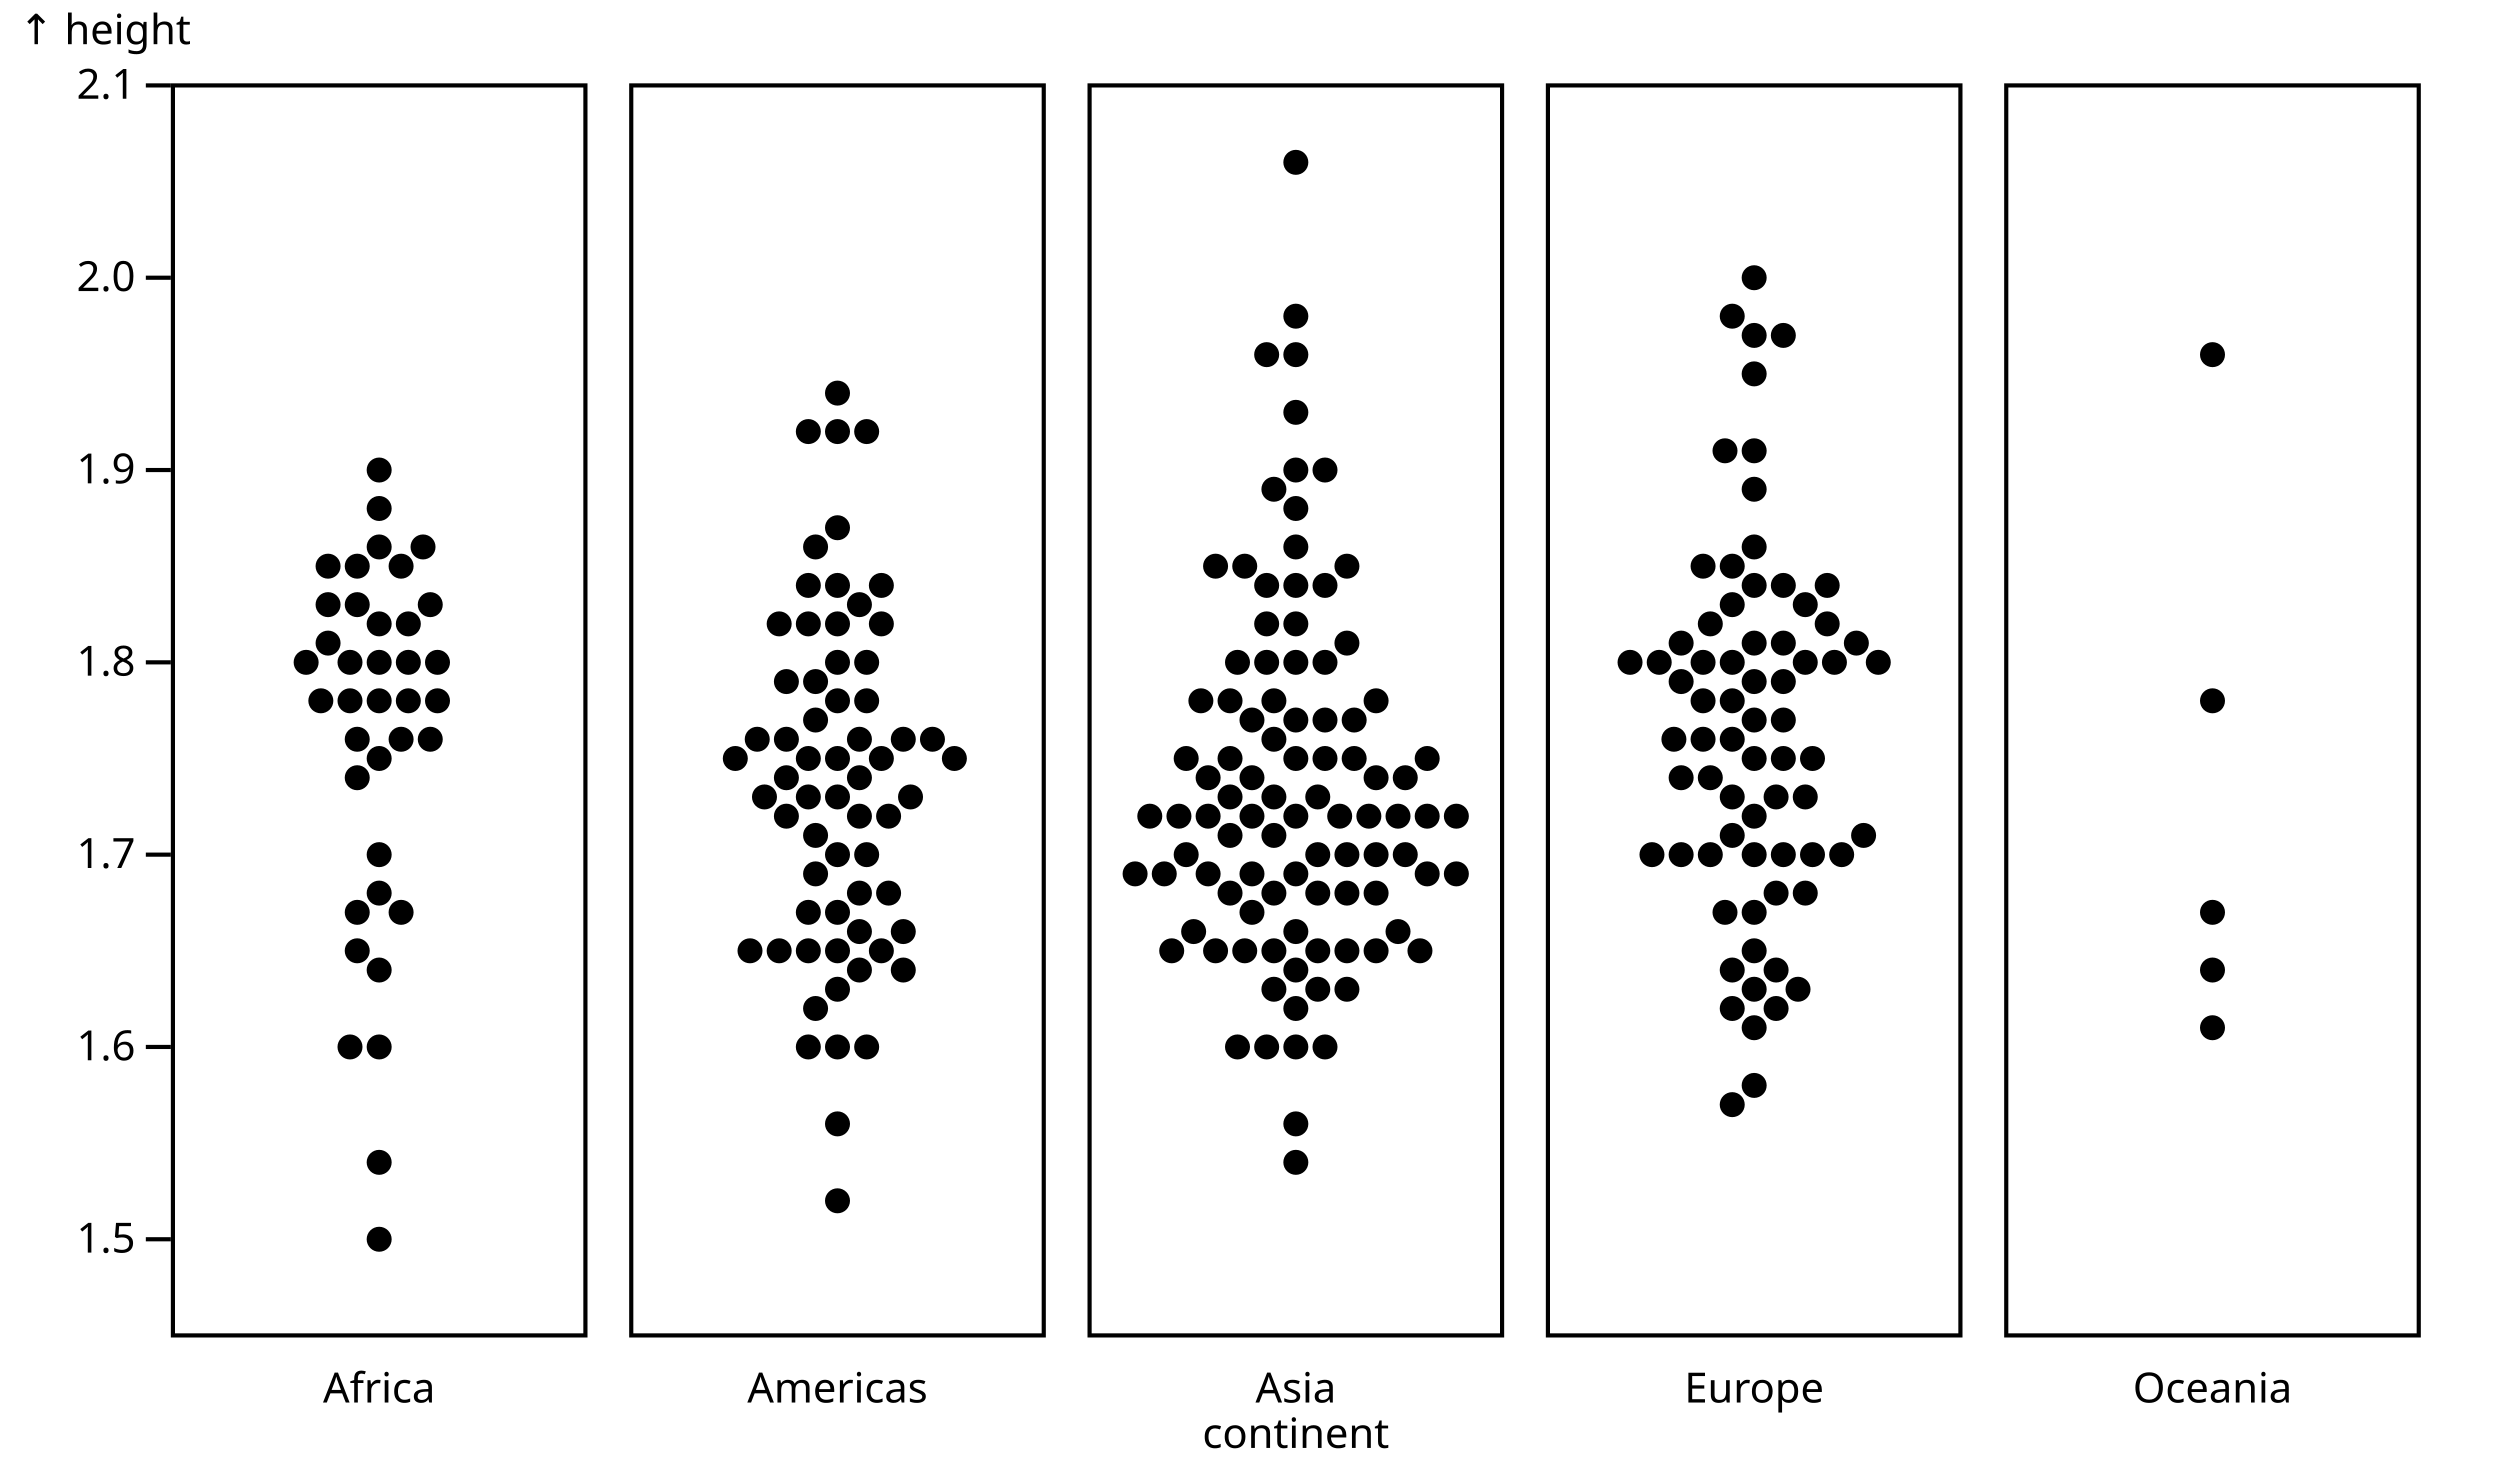
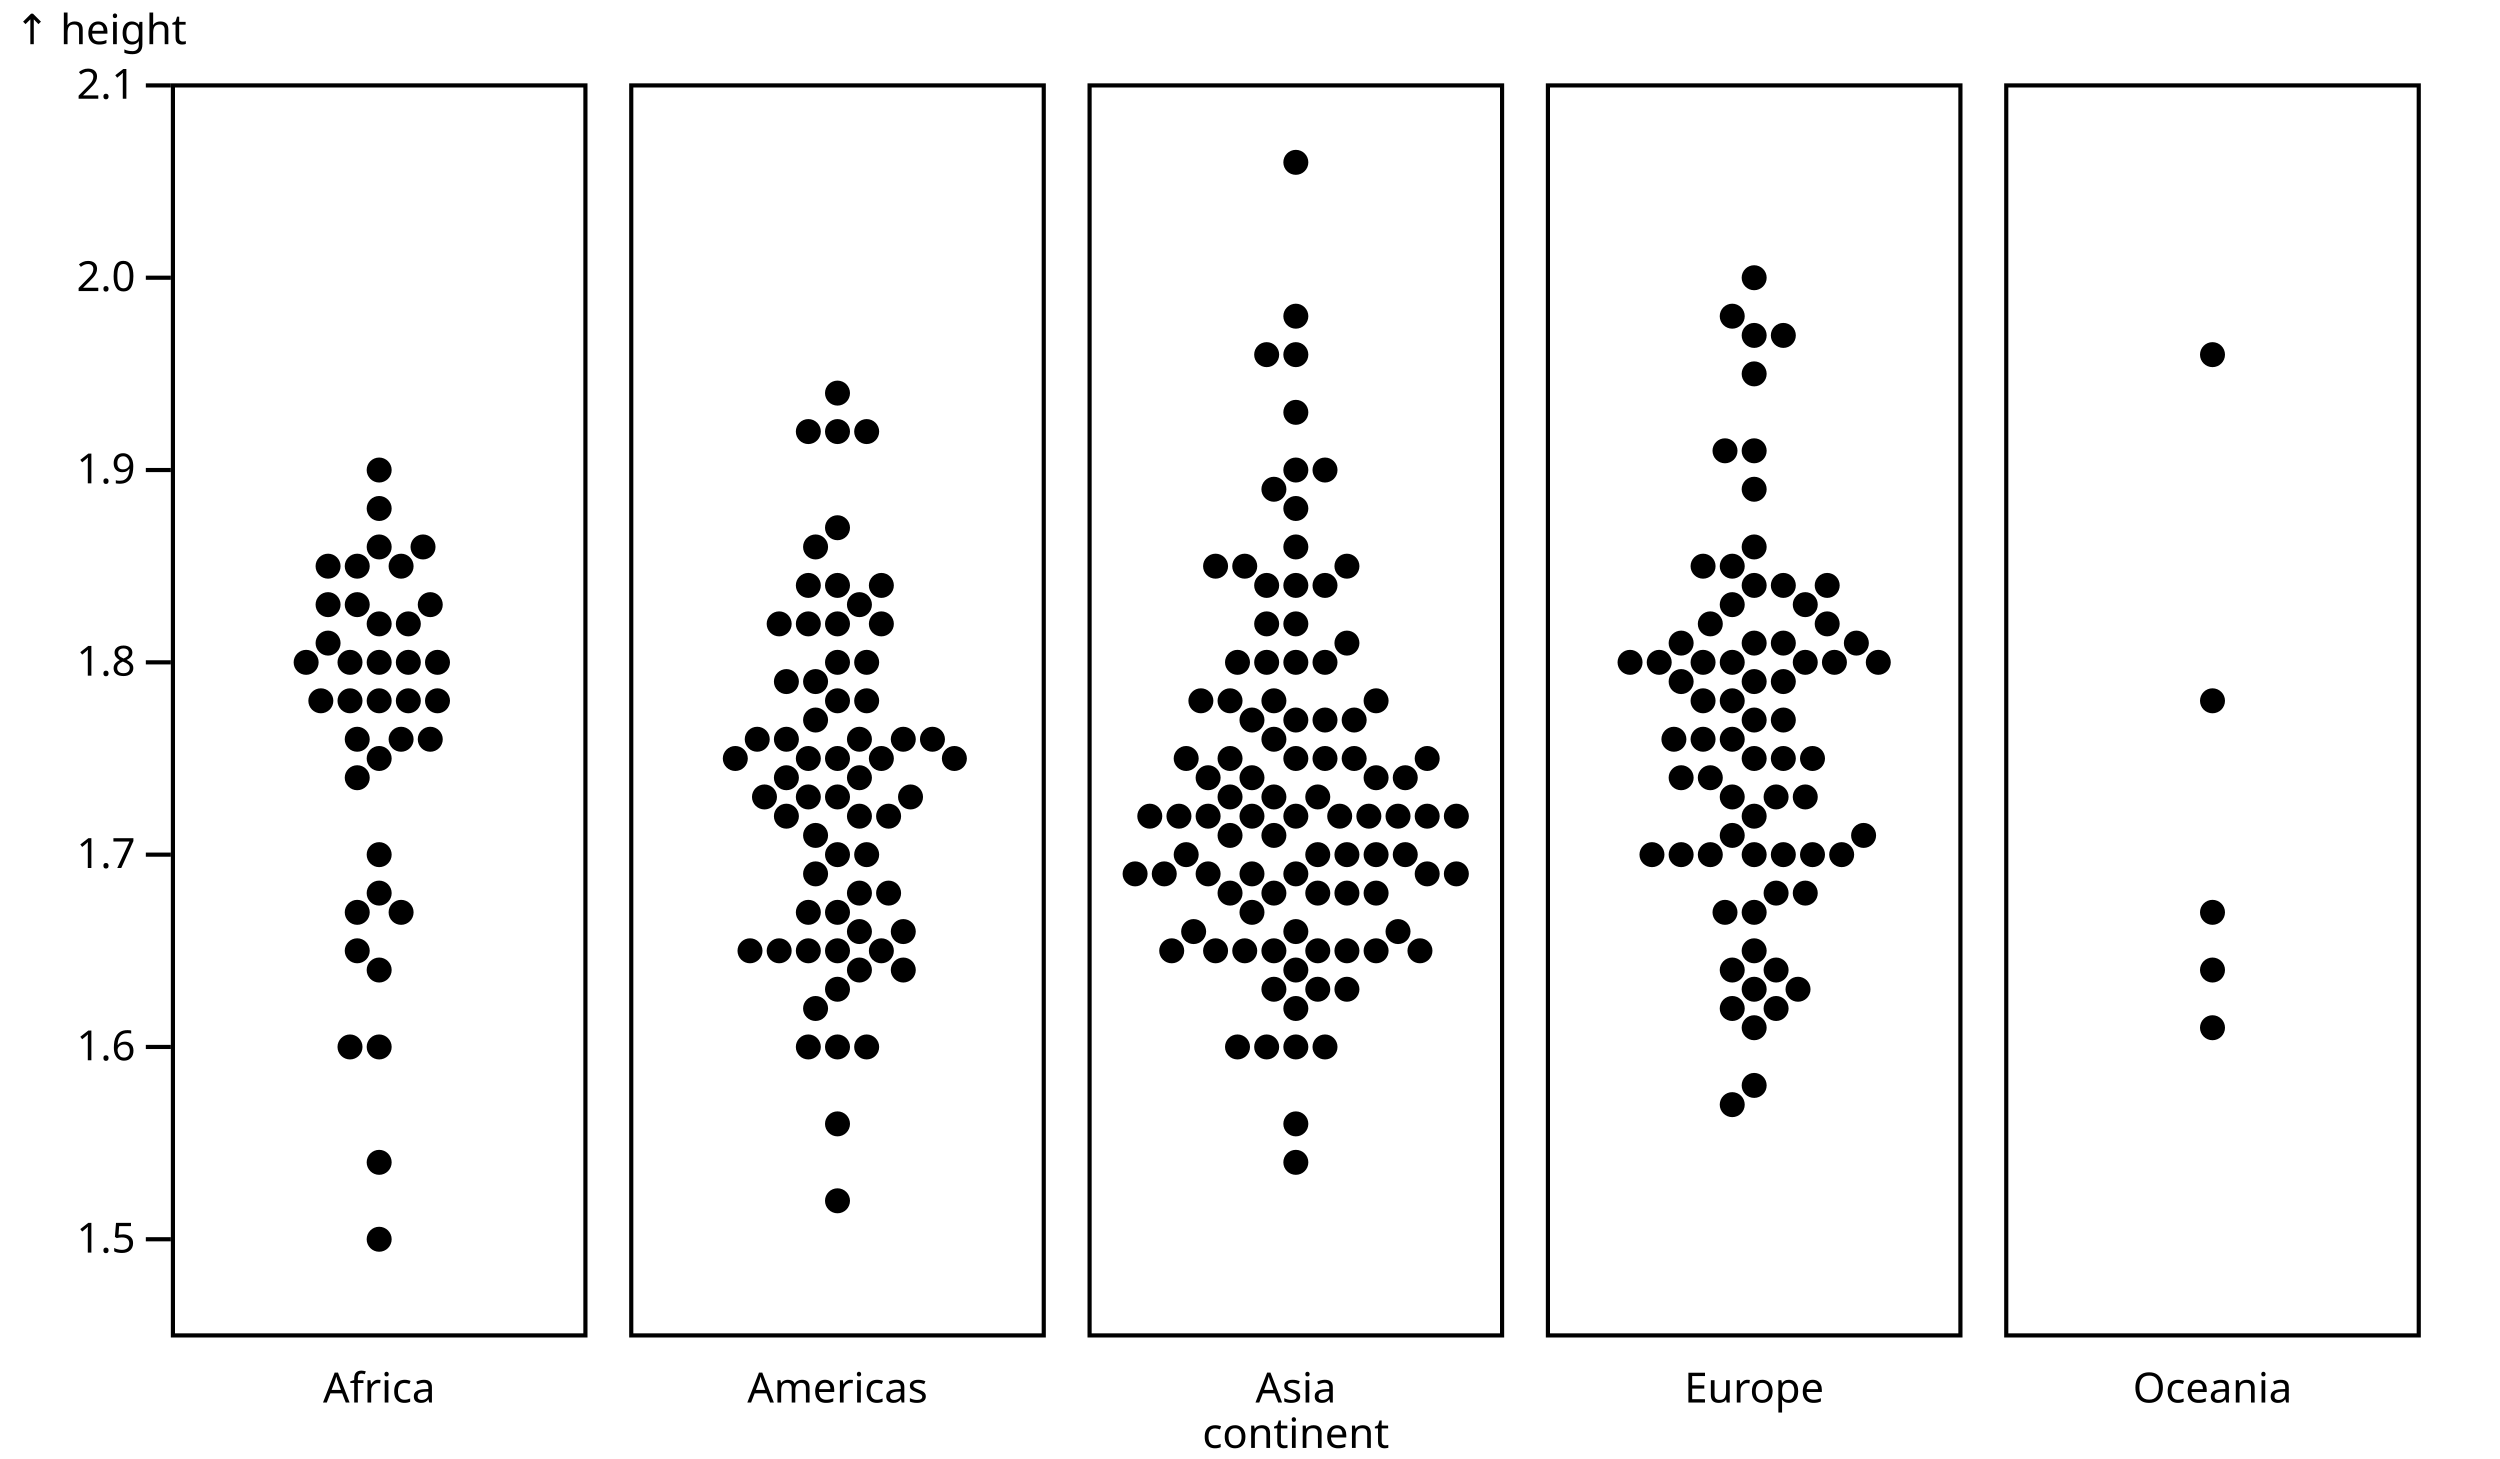
<svg xmlns="http://www.w3.org/2000/svg" class="plot" fill="currentColor" font-family="system-ui, sans-serif" font-size="10" text-anchor="middle" width="600" height="350" viewBox="0 0 600 350">
  <style>
    .plot {
      display: block;
      background: white;
      height: auto;
      height: intrinsic;
      max-width: 100%;
    }

    .plot text,
    .plot tspan {
      white-space: pre;
    }
  </style>
  <g aria-label="facet" transform="translate(1,0)">
    <g aria-label="fx-axis tick label" transform="translate(0.5,9.5)">
      <text y="0.71em" transform="translate(89.5,320)">Africa</text>
    </g>
    <g aria-label="y-axis tick" fill="none" stroke="currentColor" transform="translate(0,0.5)">
      <path transform="translate(40,296.9231)" d="M0,0L-6,0" />
      <path transform="translate(40,250.7692)" d="M0,0L-6,0" />
      <path transform="translate(40,204.6154)" d="M0,0L-6,0" />
      <path transform="translate(40,158.4615)" d="M0,0L-6,0" />
      <path transform="translate(40,112.3077)" d="M0,0L-6,0" />
      <path transform="translate(40,66.15385)" d="M0,0L-6,0" />
      <path transform="translate(40,20)" d="M0,0L-6,0" />
    </g>
    <g aria-label="y-axis tick label" text-anchor="end" font-variant="tabular-nums" transform="translate(-8.5,0.5)">
      <text y="0.32em" transform="translate(40,296.9231)">1.5</text>
      <text y="0.32em" transform="translate(40,250.7692)">1.6</text>
      <text y="0.32em" transform="translate(40,204.6154)">1.7</text>
      <text y="0.32em" transform="translate(40,158.4615)">1.8</text>
      <text y="0.32em" transform="translate(40,112.3077)">1.9</text>
      <text y="0.32em" transform="translate(40,66.15385)">2.0</text>
      <text y="0.32em" transform="translate(40,20)">2.1</text>
-     </g>
-     <g aria-label="y-axis label" text-anchor="start" transform="translate(-36.5,-16.5)">
-       <text y="0.71em" transform="translate(40,20)">↑ height</text>
    </g>
    <rect aria-label="frame" fill="none" stroke="currentColor" transform="translate(0.5,0.5)" x="40" y="20" width="99" height="300" />
    <g aria-label="dot" transform="translate(0.5,0.5)">
      <circle cx="89.5" cy="130.769" r="3" />
      <circle cx="89.5" cy="167.692" r="3" />
      <circle cx="84.237" cy="135.385" r="3" />
      <circle cx="89.5" cy="250.769" r="3" />
      <circle cx="89.5" cy="181.538" r="3" />
      <circle cx="89.5" cy="213.846" r="3" />
      <circle cx="84.237" cy="176.923" r="3" />
      <circle cx="89.5" cy="149.231" r="3" />
      <circle cx="89.5" cy="121.538" r="3" />
      <circle cx="84.237" cy="144.615" r="3" />
      <circle cx="89.5" cy="112.308" r="3" />
      <circle cx="82.5" cy="167.692" r="3" />
      <circle cx="89.5" cy="232.308" r="3" />
      <circle cx="96.5" cy="149.231" r="3" />
      <circle cx="77.237" cy="144.615" r="3" />
      <circle cx="89.5" cy="158.462" r="3" />
      <circle cx="82.5" cy="158.462" r="3" />
      <circle cx="94.763" cy="135.385" r="3" />
      <circle cx="77.237" cy="153.846" r="3" />
      <circle cx="89.5" cy="296.923" r="3" />
      <circle cx="94.763" cy="176.923" r="3" />
      <circle cx="96.5" cy="158.462" r="3" />
      <circle cx="101.763" cy="144.615" r="3" />
      <circle cx="96.5" cy="167.692" r="3" />
      <circle cx="101.763" cy="176.923" r="3" />
      <circle cx="82.5" cy="250.769" r="3" />
      <circle cx="103.5" cy="167.692" r="3" />
      <circle cx="84.237" cy="186.154" r="3" />
      <circle cx="84.237" cy="218.462" r="3" />
      <circle cx="100.026" cy="130.769" r="3" />
      <circle cx="103.5" cy="158.462" r="3" />
      <circle cx="89.5" cy="204.615" r="3" />
      <circle cx="71.974" cy="158.462" r="3" />
      <circle cx="77.237" cy="135.385" r="3" />
      <circle cx="89.5" cy="278.462" r="3" />
      <circle cx="94.763" cy="218.462" r="3" />
      <circle cx="75.5" cy="167.692" r="3" />
      <circle cx="84.237" cy="227.692" r="3" />
    </g>
  </g>
  <g aria-label="facet" transform="translate(111,0)">
    <g aria-label="fx-axis tick label" transform="translate(0.5,9.5)">
      <text y="0.71em" transform="translate(89.5,320)">Americas</text>
    </g>
    <rect aria-label="frame" fill="none" stroke="currentColor" transform="translate(0.5,0.5)" x="40" y="20" width="99" height="300" />
    <g aria-label="dot" transform="translate(0.5,0.5)">
      <circle cx="89.5" cy="218.462" r="3" />
      <circle cx="89.5" cy="149.231" r="3" />
      <circle cx="89.5" cy="204.615" r="3" />
      <circle cx="89.5" cy="181.538" r="3" />
      <circle cx="84.237" cy="209.231" r="3" />
      <circle cx="94.763" cy="213.846" r="3" />
      <circle cx="82.5" cy="181.538" r="3" />
      <circle cx="89.5" cy="167.692" r="3" />
      <circle cx="94.763" cy="186.154" r="3" />
      <circle cx="100.026" cy="181.538" r="3" />
      <circle cx="89.5" cy="126.154" r="3" />
      <circle cx="89.5" cy="269.231" r="3" />
      <circle cx="94.763" cy="176.923" r="3" />
      <circle cx="89.5" cy="236.923" r="3" />
      <circle cx="77.237" cy="176.923" r="3" />
      <circle cx="105.289" cy="176.923" r="3" />
      <circle cx="89.5" cy="140" r="3" />
      <circle cx="89.5" cy="227.692" r="3" />
      <circle cx="89.5" cy="158.462" r="3" />
      <circle cx="89.5" cy="103.077" r="3" />
      <circle cx="82.5" cy="227.692" r="3" />
      <circle cx="84.237" cy="163.077" r="3" />
      <circle cx="89.5" cy="190.769" r="3" />
      <circle cx="82.5" cy="190.769" r="3" />
      <circle cx="94.763" cy="195.385" r="3" />
      <circle cx="89.5" cy="250.769" r="3" />
      <circle cx="84.237" cy="200" r="3" />
      <circle cx="89.5" cy="287.692" r="3" />
      <circle cx="77.237" cy="195.385" r="3" />
      <circle cx="101.763" cy="195.385" r="3" />
      <circle cx="94.763" cy="232.308" r="3" />
      <circle cx="82.5" cy="140" r="3" />
      <circle cx="84.237" cy="130.769" r="3" />
      <circle cx="96.5" cy="158.462" r="3" />
      <circle cx="100.026" cy="227.692" r="3" />
      <circle cx="94.763" cy="144.615" r="3" />
      <circle cx="82.5" cy="149.231" r="3" />
      <circle cx="107.026" cy="190.769" r="3" />
      <circle cx="75.5" cy="227.692" r="3" />
      <circle cx="82.5" cy="103.077" r="3" />
      <circle cx="96.5" cy="204.615" r="3" />
      <circle cx="77.237" cy="186.154" r="3" />
      <circle cx="70.237" cy="176.923" r="3" />
      <circle cx="77.237" cy="163.077" r="3" />
      <circle cx="82.5" cy="250.769" r="3" />
      <circle cx="100.026" cy="140" r="3" />
      <circle cx="100.026" cy="149.231" r="3" />
      <circle cx="112.289" cy="176.923" r="3" />
      <circle cx="96.5" cy="167.692" r="3" />
      <circle cx="94.763" cy="223.077" r="3" />
      <circle cx="89.5" cy="93.846" r="3" />
      <circle cx="105.289" cy="232.308" r="3" />
      <circle cx="84.237" cy="172.308" r="3" />
      <circle cx="84.237" cy="241.538" r="3" />
      <circle cx="105.289" cy="223.077" r="3" />
      <circle cx="64.974" cy="181.538" r="3" />
      <circle cx="75.5" cy="149.231" r="3" />
      <circle cx="71.974" cy="190.769" r="3" />
      <circle cx="82.5" cy="218.462" r="3" />
      <circle cx="96.5" cy="103.077" r="3" />
      <circle cx="117.552" cy="181.538" r="3" />
      <circle cx="101.763" cy="213.846" r="3" />
      <circle cx="96.5" cy="250.769" r="3" />
      <circle cx="68.5" cy="227.692" r="3" />
    </g>
  </g>
  <g aria-label="facet" transform="translate(221,0)">
    <g aria-label="fx-axis tick label" transform="translate(0.5,9.5)">
      <text y="0.71em" transform="translate(89.5,320)">Asia</text>
-     </g>
-     <g aria-label="fx-axis label" transform="translate(0.5,27.5)">
-       <text transform="translate(89.5,320)">continent</text>
    </g>
    <rect aria-label="frame" fill="none" stroke="currentColor" transform="translate(0.5,0.5)" x="40" y="20" width="99" height="300" />
    <g aria-label="dot" transform="translate(0.5,0.5)">
      <circle cx="89.5" cy="121.538" r="3" />
      <circle cx="89.5" cy="181.538" r="3" />
      <circle cx="89.5" cy="158.462" r="3" />
      <circle cx="89.5" cy="195.385" r="3" />
      <circle cx="84.237" cy="200" r="3" />
      <circle cx="84.237" cy="116.923" r="3" />
      <circle cx="89.5" cy="232.308" r="3" />
      <circle cx="84.237" cy="190.769" r="3" />
      <circle cx="89.5" cy="149.231" r="3" />
      <circle cx="89.5" cy="209.231" r="3" />
      <circle cx="94.763" cy="190.769" r="3" />
      <circle cx="84.237" cy="176.923" r="3" />
      <circle cx="89.5" cy="172.308" r="3" />
      <circle cx="89.5" cy="140" r="3" />
      <circle cx="89.5" cy="250.769" r="3" />
      <circle cx="89.5" cy="75.385" r="3" />
      <circle cx="78.974" cy="195.385" r="3" />
      <circle cx="96.5" cy="172.308" r="3" />
      <circle cx="84.237" cy="227.692" r="3" />
      <circle cx="94.763" cy="227.692" r="3" />
      <circle cx="84.237" cy="236.923" r="3" />
      <circle cx="84.237" cy="213.846" r="3" />
      <circle cx="94.763" cy="213.846" r="3" />
      <circle cx="89.5" cy="223.077" r="3" />
      <circle cx="78.974" cy="186.154" r="3" />
      <circle cx="101.763" cy="213.846" r="3" />
      <circle cx="100.026" cy="195.385" r="3" />
      <circle cx="84.237" cy="167.692" r="3" />
      <circle cx="107.026" cy="195.385" r="3" />
      <circle cx="82.5" cy="140" r="3" />
      <circle cx="96.5" cy="140" r="3" />
      <circle cx="77.237" cy="227.692" r="3" />
      <circle cx="94.763" cy="204.615" r="3" />
      <circle cx="89.5" cy="112.308" r="3" />
      <circle cx="89.5" cy="84.615" r="3" />
      <circle cx="78.974" cy="209.231" r="3" />
      <circle cx="89.5" cy="98.462" r="3" />
      <circle cx="89.5" cy="241.538" r="3" />
      <circle cx="73.711" cy="200" r="3" />
      <circle cx="89.5" cy="269.231" r="3" />
      <circle cx="73.711" cy="190.769" r="3" />
      <circle cx="68.448" cy="195.385" r="3" />
      <circle cx="82.5" cy="158.462" r="3" />
      <circle cx="101.763" cy="204.615" r="3" />
      <circle cx="89.5" cy="38.462" r="3" />
      <circle cx="108.763" cy="204.615" r="3" />
      <circle cx="73.711" cy="213.846" r="3" />
      <circle cx="114.026" cy="195.385" r="3" />
      <circle cx="61.448" cy="195.385" r="3" />
      <circle cx="78.974" cy="218.462" r="3" />
      <circle cx="101.763" cy="227.692" r="3" />
      <circle cx="96.5" cy="158.462" r="3" />
      <circle cx="78.974" cy="172.308" r="3" />
      <circle cx="101.763" cy="135.385" r="3" />
      <circle cx="96.5" cy="112.308" r="3" />
      <circle cx="96.5" cy="181.538" r="3" />
      <circle cx="101.763" cy="153.846" r="3" />
      <circle cx="77.237" cy="135.385" r="3" />
      <circle cx="108.763" cy="227.692" r="3" />
      <circle cx="70.237" cy="227.692" r="3" />
      <circle cx="64.974" cy="223.077" r="3" />
      <circle cx="68.448" cy="209.231" r="3" />
      <circle cx="114.026" cy="223.077" r="3" />
      <circle cx="82.5" cy="250.769" r="3" />
      <circle cx="103.5" cy="181.538" r="3" />
      <circle cx="121.026" cy="195.385" r="3" />
      <circle cx="115.763" cy="204.615" r="3" />
      <circle cx="103.5" cy="172.308" r="3" />
      <circle cx="94.763" cy="236.923" r="3" />
      <circle cx="54.448" cy="195.385" r="3" />
      <circle cx="75.5" cy="158.462" r="3" />
      <circle cx="73.711" cy="167.692" r="3" />
      <circle cx="119.289" cy="227.692" r="3" />
      <circle cx="63.185" cy="204.615" r="3" />
      <circle cx="89.5" cy="130.769" r="3" />
      <circle cx="108.763" cy="213.846" r="3" />
      <circle cx="73.711" cy="181.538" r="3" />
      <circle cx="121.026" cy="209.231" r="3" />
      <circle cx="57.923" cy="209.231" r="3" />
      <circle cx="108.763" cy="186.154" r="3" />
      <circle cx="128.026" cy="209.231" r="3" />
      <circle cx="82.5" cy="84.615" r="3" />
      <circle cx="108.763" cy="167.692" r="3" />
      <circle cx="101.763" cy="236.923" r="3" />
      <circle cx="68.448" cy="186.154" r="3" />
      <circle cx="96.5" cy="250.769" r="3" />
      <circle cx="70.237" cy="135.385" r="3" />
      <circle cx="115.763" cy="186.154" r="3" />
      <circle cx="128.026" cy="195.385" r="3" />
      <circle cx="59.711" cy="227.692" r="3" />
      <circle cx="66.711" cy="167.692" r="3" />
      <circle cx="63.185" cy="181.538" r="3" />
      <circle cx="121.026" cy="181.538" r="3" />
      <circle cx="50.923" cy="209.231" r="3" />
      <circle cx="75.5" cy="250.769" r="3" />
      <circle cx="89.5" cy="278.462" r="3" />
      <circle cx="82.5" cy="149.231" r="3" />
    </g>
  </g>
  <g aria-label="facet" transform="translate(331,0)">
    <g aria-label="fx-axis tick label" transform="translate(0.5,9.5)">
      <text y="0.71em" transform="translate(89.5,320)">Europe</text>
    </g>
    <rect aria-label="frame" fill="none" stroke="currentColor" transform="translate(0.5,0.5)" x="40" y="20" width="99" height="300" />
    <g aria-label="dot" transform="translate(0.5,0.5)">
      <circle cx="89.5" cy="140" r="3" />
      <circle cx="89.5" cy="163.077" r="3" />
      <circle cx="84.237" cy="158.462" r="3" />
      <circle cx="89.5" cy="195.385" r="3" />
      <circle cx="89.5" cy="218.462" r="3" />
      <circle cx="82.5" cy="218.462" r="3" />
      <circle cx="89.5" cy="181.538" r="3" />
      <circle cx="89.5" cy="153.846" r="3" />
      <circle cx="89.5" cy="236.923" r="3" />
      <circle cx="89.5" cy="107.692" r="3" />
      <circle cx="84.237" cy="200" r="3" />
      <circle cx="96.5" cy="163.077" r="3" />
      <circle cx="84.237" cy="190.769" r="3" />
      <circle cx="84.237" cy="176.923" r="3" />
      <circle cx="94.763" cy="190.769" r="3" />
      <circle cx="89.5" cy="204.615" r="3" />
      <circle cx="96.5" cy="153.846" r="3" />
      <circle cx="82.5" cy="107.692" r="3" />
      <circle cx="94.763" cy="213.846" r="3" />
      <circle cx="84.237" cy="232.308" r="3" />
      <circle cx="89.5" cy="80" r="3" />
      <circle cx="89.5" cy="260" r="3" />
      <circle cx="84.237" cy="75.385" r="3" />
      <circle cx="96.5" cy="204.615" r="3" />
      <circle cx="84.237" cy="144.615" r="3" />
      <circle cx="96.5" cy="181.538" r="3" />
      <circle cx="96.5" cy="140" r="3" />
      <circle cx="89.5" cy="172.308" r="3" />
      <circle cx="78.974" cy="186.154" r="3" />
      <circle cx="96.5" cy="80" r="3" />
      <circle cx="103.5" cy="181.538" r="3" />
      <circle cx="89.5" cy="130.769" r="3" />
      <circle cx="84.237" cy="167.692" r="3" />
      <circle cx="84.237" cy="135.385" r="3" />
      <circle cx="84.237" cy="241.538" r="3" />
      <circle cx="89.5" cy="89.231" r="3" />
      <circle cx="101.763" cy="213.846" r="3" />
      <circle cx="77.237" cy="135.385" r="3" />
      <circle cx="78.974" cy="204.615" r="3" />
      <circle cx="101.763" cy="158.462" r="3" />
      <circle cx="77.237" cy="158.462" r="3" />
      <circle cx="96.5" cy="172.308" r="3" />
      <circle cx="89.5" cy="227.692" r="3" />
      <circle cx="101.763" cy="190.769" r="3" />
      <circle cx="103.5" cy="204.615" r="3" />
      <circle cx="94.763" cy="232.308" r="3" />
      <circle cx="108.763" cy="158.462" r="3" />
      <circle cx="78.974" cy="149.231" r="3" />
      <circle cx="100.026" cy="236.923" r="3" />
      <circle cx="89.5" cy="116.923" r="3" />
      <circle cx="77.237" cy="176.923" r="3" />
      <circle cx="101.763" cy="144.615" r="3" />
      <circle cx="71.974" cy="204.615" r="3" />
      <circle cx="94.763" cy="241.538" r="3" />
      <circle cx="84.237" cy="264.615" r="3" />
      <circle cx="71.974" cy="153.846" r="3" />
      <circle cx="114.026" cy="153.846" r="3" />
      <circle cx="66.711" cy="158.462" r="3" />
      <circle cx="71.974" cy="186.154" r="3" />
      <circle cx="71.974" cy="163.077" r="3" />
      <circle cx="110.5" cy="204.615" r="3" />
      <circle cx="119.289" cy="158.462" r="3" />
      <circle cx="70.237" cy="176.923" r="3" />
      <circle cx="89.5" cy="246.154" r="3" />
      <circle cx="77.237" cy="167.692" r="3" />
      <circle cx="89.5" cy="66.154" r="3" />
      <circle cx="59.711" cy="158.462" r="3" />
      <circle cx="64.974" cy="204.615" r="3" />
      <circle cx="115.763" cy="200" r="3" />
      <circle cx="107.026" cy="149.231" r="3" />
      <circle cx="107.026" cy="140" r="3" />
    </g>
  </g>
  <g aria-label="facet" transform="translate(441,0)">
    <g aria-label="fx-axis tick label" transform="translate(0.5,9.5)">
      <text y="0.71em" transform="translate(89.5,320)">Oceania</text>
    </g>
    <rect aria-label="frame" fill="none" stroke="currentColor" transform="translate(0.5,0.5)" x="40" y="20" width="99" height="300" />
    <g aria-label="dot" transform="translate(0.5,0.5)">
      <circle cx="89.5" cy="167.692" r="3" />
      <circle cx="89.5" cy="84.615" r="3" />
      <circle cx="89.5" cy="246.154" r="3" />
      <circle cx="89.5" cy="232.308" r="3" />
      <circle cx="89.5" cy="218.462" r="3" />
    </g>
  </g>
+   <g aria-label="fx-axis label" transform="translate(0.5,27.5)">
+     <text transform="translate(310.5,320)">continent</text>
+   </g>
+   <g aria-label="y-axis label" text-anchor="start" transform="translate(-37.5,-16.5)">
+     <text y="0.71em" transform="translate(41,20)">↑ height</text>
+   </g>
</svg>
